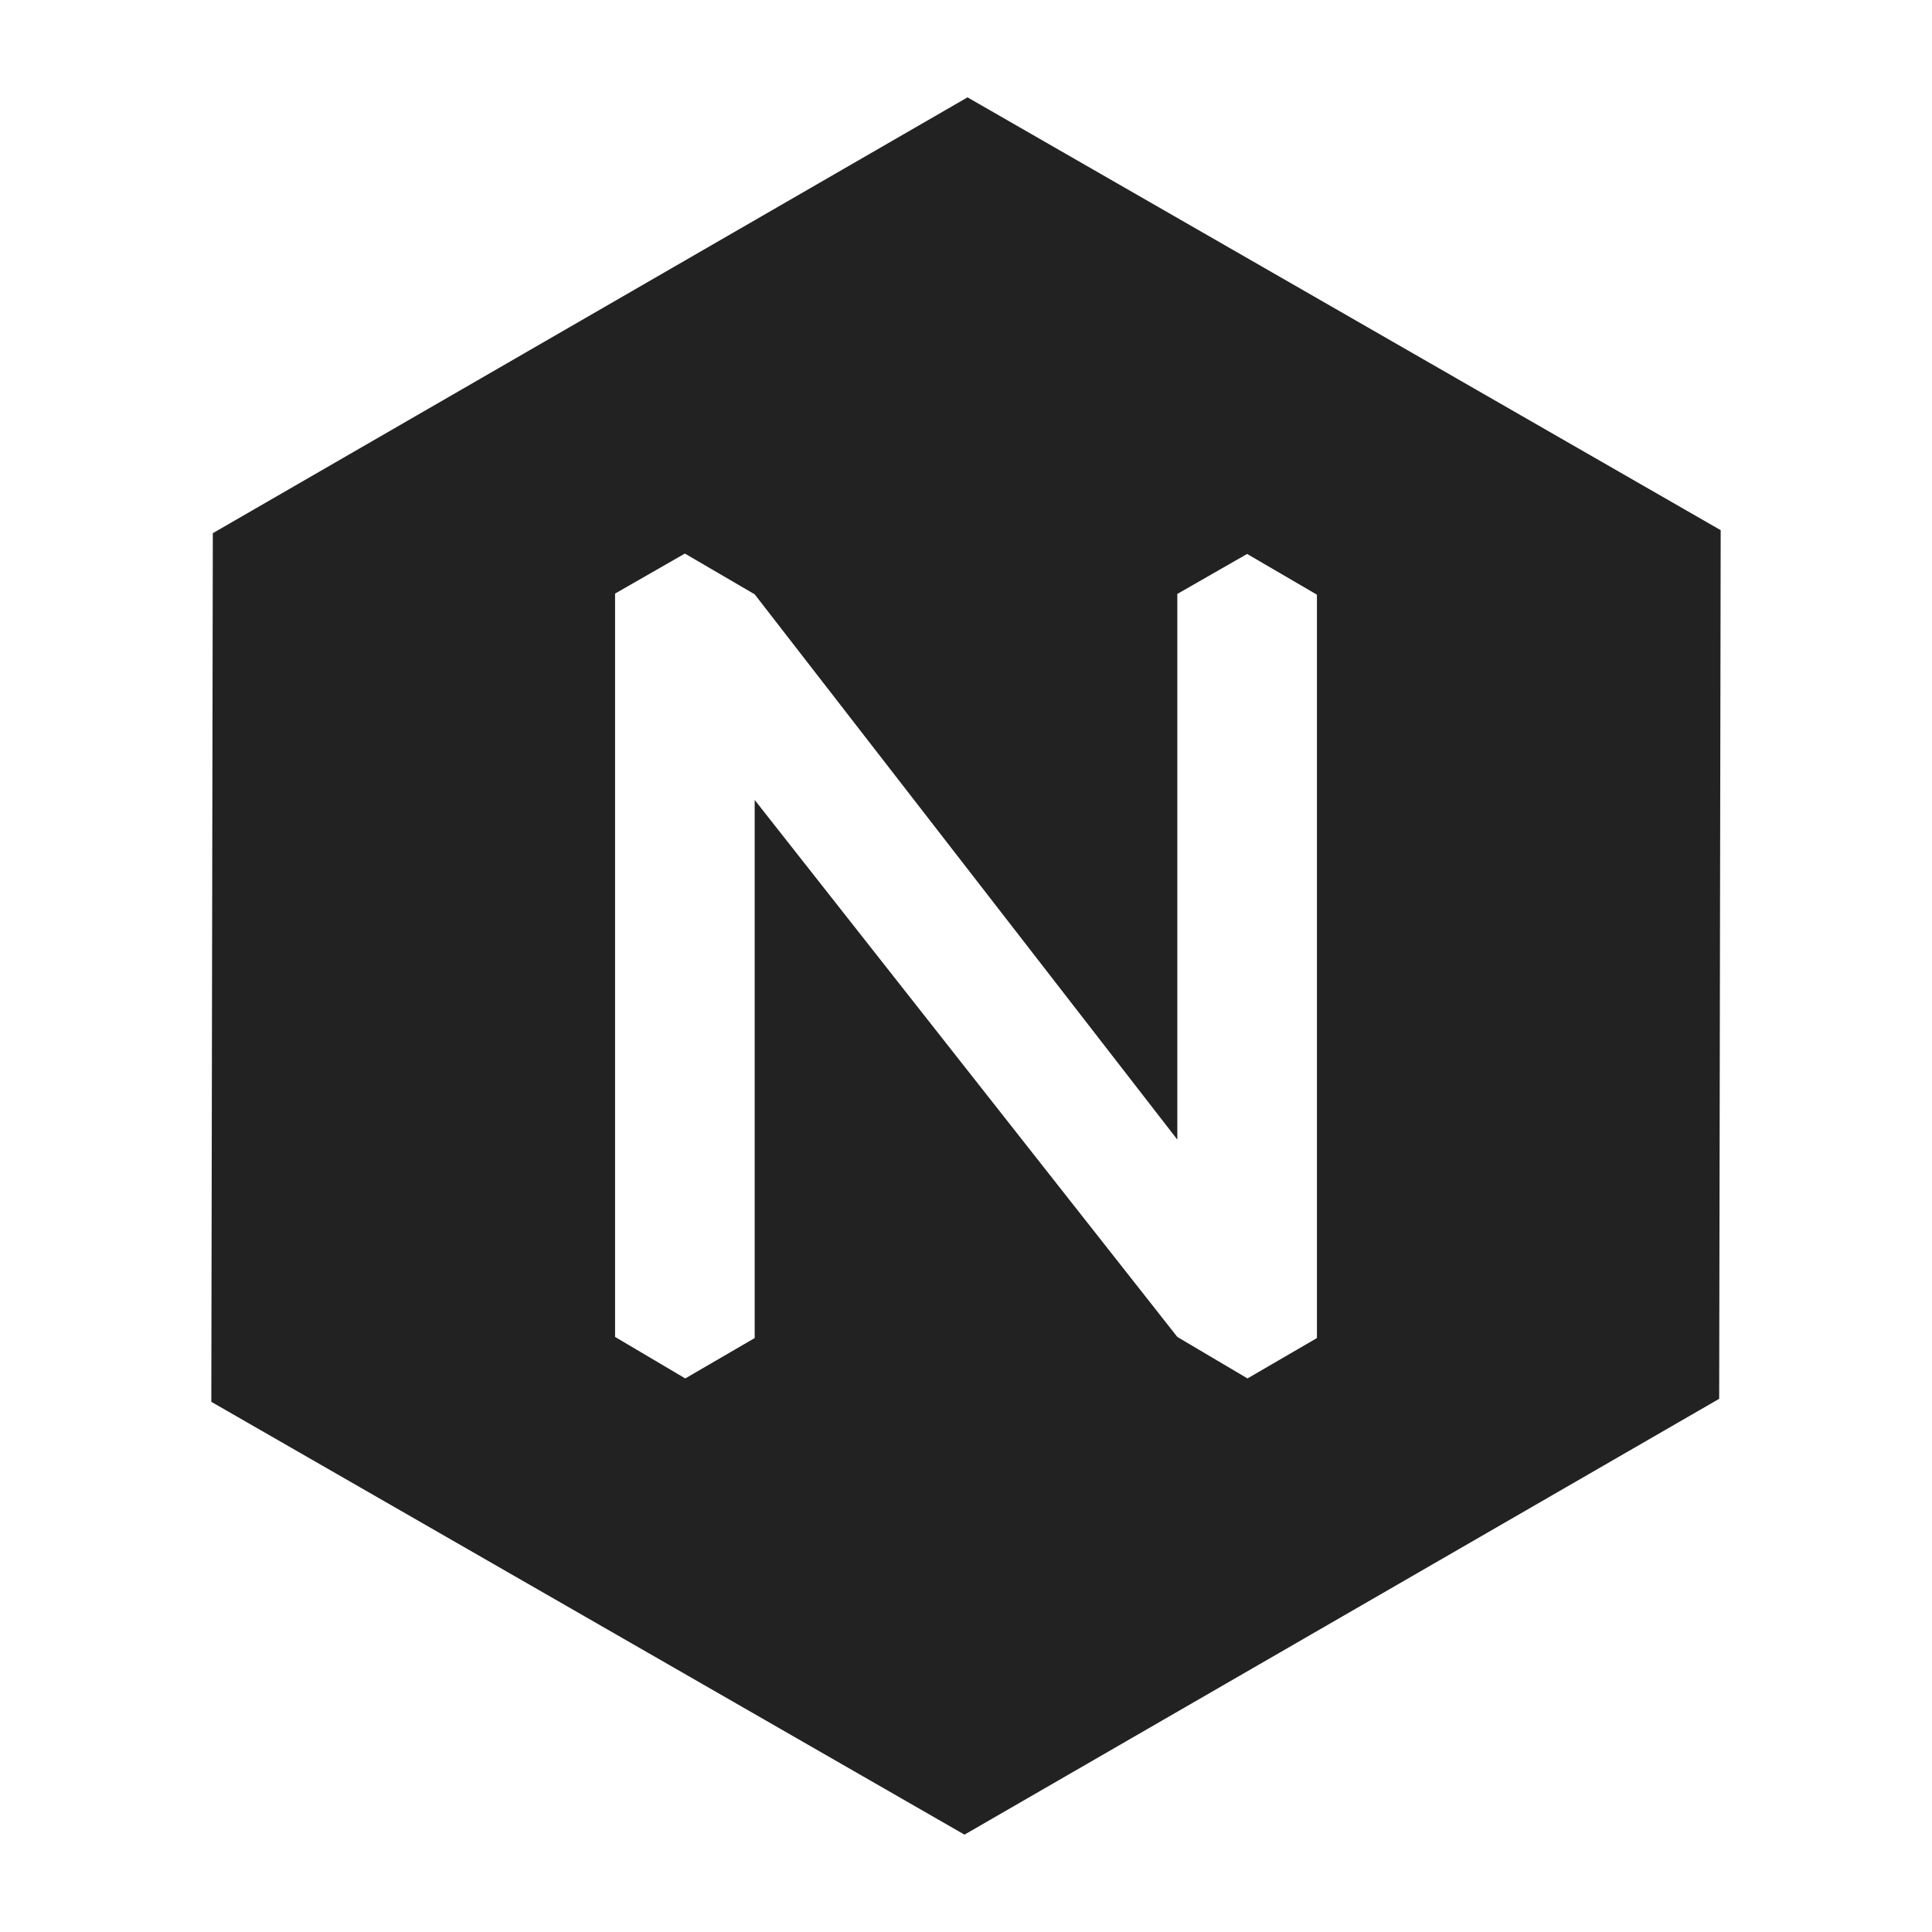
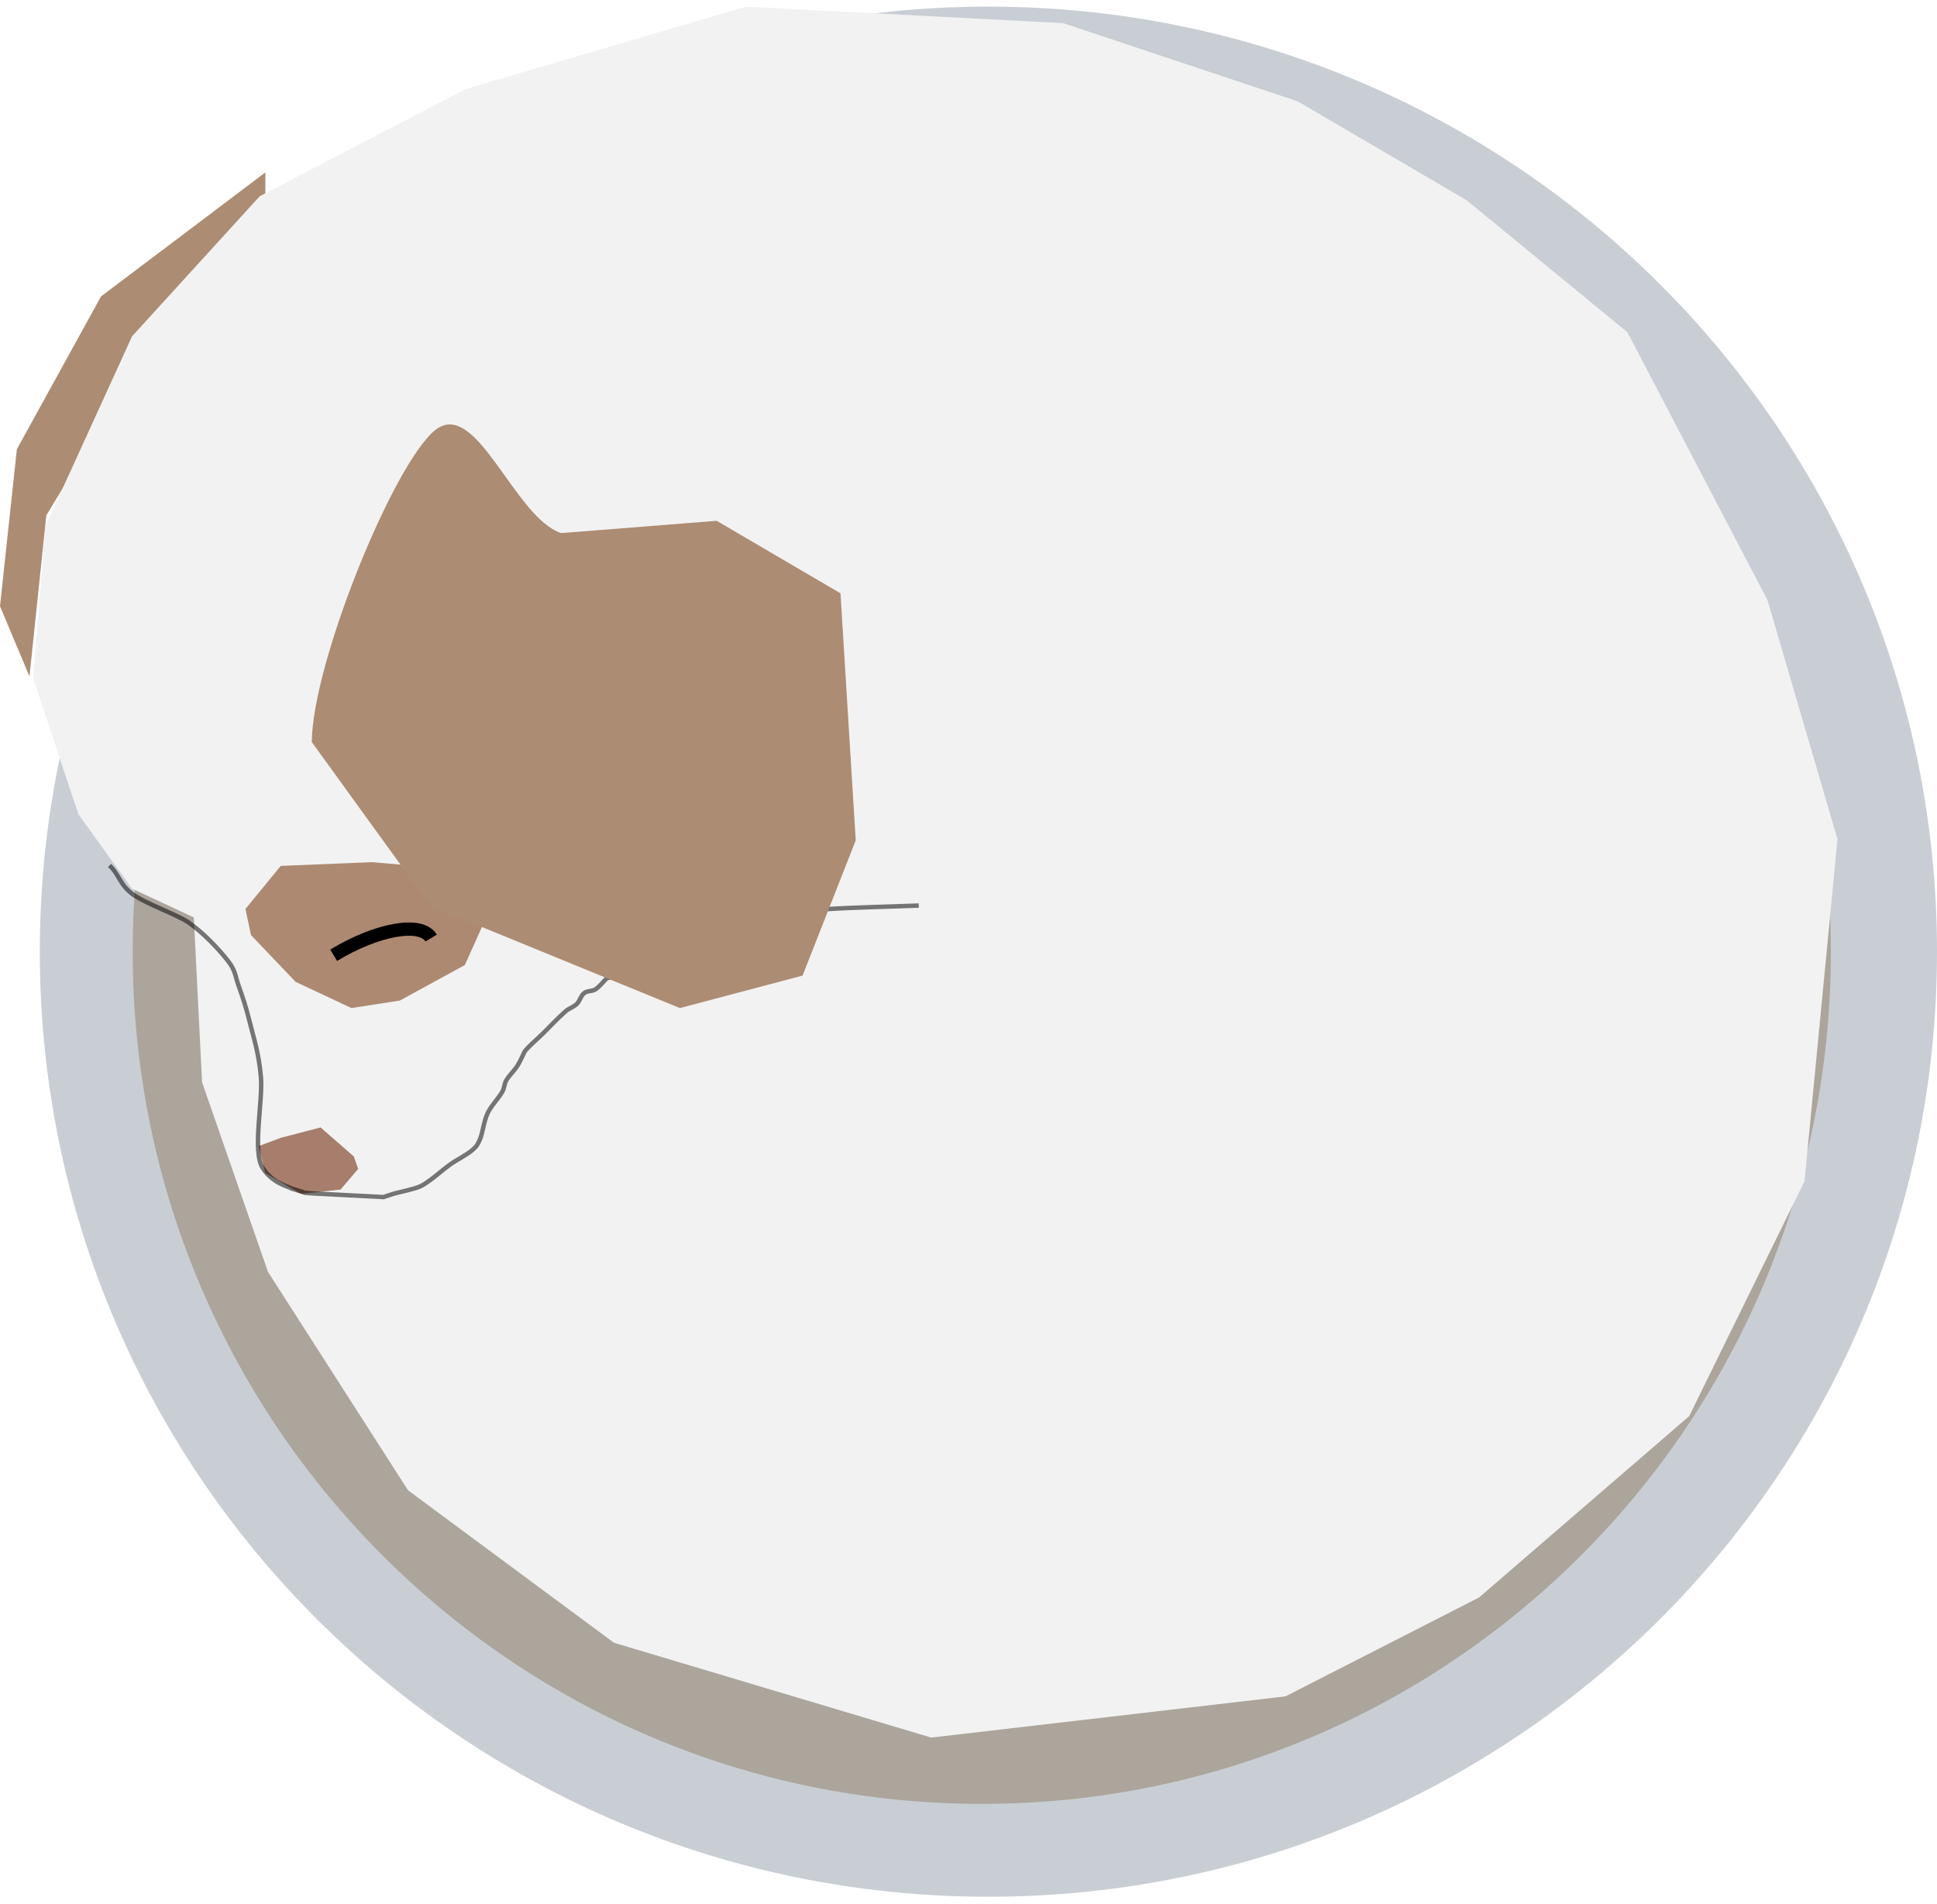
- <svg xmlns="http://www.w3.org/2000/svg" xml:space="preserve" enable-background="new 0 0 512 512" viewBox="0 0 512 512" height="512px" width="512px" y="0px" x="0px" id="NexT" version="1.1">
-   <defs id="defs3388" />
-   <path style="fill:#222222;fill-opacity:1" id="path3384" d="M 256.4,25.8 56.4,141.3 56,371.5 255.6,486.2 455.6,370.7 456,140.5 Z m 92.6,328.8 -18.4,10.7 -18.6,-11 0,0 -112,-142.3 0,142.6 -18.4,10.7 -18.6,-11 0,-197 18.5,-10.6 18.5,10.8 0,0 112,144.5 0,-144.6 18.5,-10.6 18.5,10.8 z" />
+ <svg xmlns="http://www.w3.org/2000/svg" width="292" height="287" overflow="hidden">
+   <defs>
+     <clipPath id="clip0">
+       <path d="M494 153 786 153 786 440 494 440Z" fill-rule="evenodd" clip-rule="evenodd" />
+     </clipPath>
+   </defs>
+   <g clip-path="url(#clip0)" transform="translate(-494 -153)">
+     <path d="M500 296.5C500 217.799 564.023 154 643 154 721.977 154 786 217.799 786 296.5 786 375.201 721.977 439 643 439 564.023 439 500 375.201 500 296.5Z" fill="#C9CED4" fill-rule="evenodd" />
+     <path d="M534 179 509.238 197.689 496.54 220.738 494 244.41 498.444 255 500.984 230.705 514.952 207.656 534 185.852 534 179Z" fill="#AC8C73" fill-rule="evenodd" />
+     <path d="M514 296.5C514 225.531 571.308 168 642 168 712.692 168 770 225.531 770 296.5 770 367.469 712.692 425 642 425 571.308 425 514 367.469 514 296.5Z" fill="#ABA59C" fill-rule="evenodd" />
+     <path d="M523.219 291.336 524.461 316.193 534.397 344.779 555.511 377.714 586.562 400.707 634.379 415 687.785 408.786 716.973 393.871 748.644 366.529 766.032 331.107 771 279.529 760.443 243.486 739.329 203.093 715.11 183.207 689.648 168.293 654.251 156.486 606.434 154 564.205 166.429 533.155 182.586 513.904 203.714 500.863 232.3 499 255.293 505.831 275.8 513.904 286.986 523.219 291.336Z" fill="#F2F2F2" fill-rule="evenodd" />
+     <path d="M534 329.875 539.333 333 545.333 332.375 548 329.25 547.333 327.375 542.333 323 536.333 324.563 533 325.813 534 329.875Z" fill="#A77E6B" fill-rule="evenodd" />
+     <path d="M568 289.769 564.076 298.513 554.265 303.872 546.977 305 538.568 301.051 531.841 294 531 290.051 536.326 283.564 550.061 283 559.871 283.846 568 289.769Z" fill="#AD8972" fill-rule="evenodd" />
+     <path d="M544.298 297.034C550.884 293.063 557.464 291.904 558.996 294.444" stroke="#000000" stroke-width="2" stroke-miterlimit="8" fill="none" fill-rule="evenodd" />
+     <path d="M632.5 289.544C627.831 289.727 623.156 289.798 618.493 290.093 617.359 290.165 616.209 290.291 615.132 290.643 614.493 290.852 614.066 291.474 613.451 291.742 612.371 292.212 611.21 292.474 610.089 292.841 609.529 293.024 608.987 293.277 608.408 293.39L602.805 294.489C601.872 294.672 600.908 294.743 600.004 295.039 595.739 296.433 597.801 295.91 593.841 296.687 589.024 299.836 595.119 296.06 590.479 298.335 589.877 298.631 589.414 299.166 588.799 299.434 587.719 299.905 585.437 300.533 585.437 300.533 584.877 301.082 584.415 301.75 583.756 302.181 583.265 302.503 582.536 302.369 582.075 302.731 581.549 303.143 581.431 303.912 580.955 304.379 580.479 304.846 579.777 305.039 579.274 305.478 578.089 306.511 576.939 307.767 575.912 308.775 574.885 309.782 573.764 310.698 573.111 311.522 572.737 312.255 572.433 313.025 571.99 313.72 571.495 314.496 570.773 315.123 570.309 315.918 570.016 316.421 570.036 317.06 569.749 317.566 569.095 318.72 568.068 319.672 567.508 320.863 566.948 322.053 566.761 323.793 566.388 324.709 566.014 325.625 565.774 325.922 565.267 326.357 564.253 327.227 562.933 327.822 561.905 328.555 560.878 329.288 559.851 330.203 559.104 330.753 558.357 331.302 558.025 331.556 557.423 331.852 556.528 332.291 554.339 332.716 553.501 332.951 552.933 333.11 552.381 333.317 551.82 333.5L541.175 332.951C539.121 332.813 540.025 332.796 539.494 332.676 538.963 332.556 538.736 332.413 537.989 332.229 537.428 331.863 535.088 331.468 533.576 329.07 532.015 326.594 533.652 319.025 533.331 315.368 533.01 311.711 532.211 309.416 531.65 307.126 531.09 304.837 530.53 303.189 529.97 301.632 529.409 300.075 529.549 299.377 528.289 297.786 527.028 296.195 524.781 293.739 522.406 292.085 520.982 291.032 516.021 289.292 514.037 287.861 512.052 286.43 511.959 284.816 510.5 283.5" stroke="#000000" stroke-width="0.667" stroke-miterlimit="8" stroke-opacity="0.522" fill="none" fill-rule="evenodd" />
+     <path d="M559.496 217.937C565.764 212.686 571.519 231.117 578.609 233.382L602.038 231.529 620.703 242.464 623 279.717 614.985 300.104 596.489 305 558.88 289.601 541 264.89C541.103 252.945 553.228 223.188 559.496 217.937Z" fill="#AC8C73" fill-rule="evenodd" />
+   </g>
</svg>
